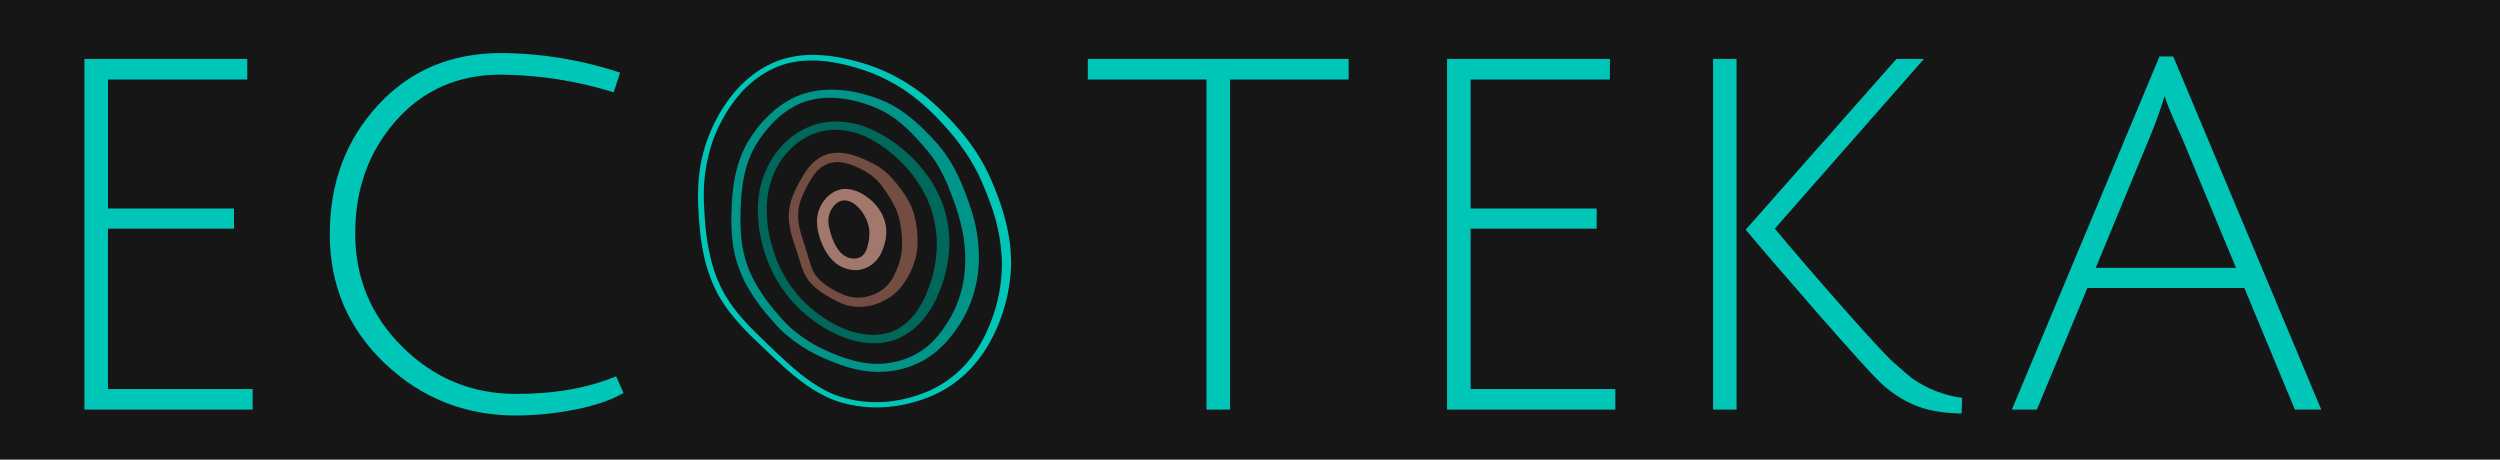
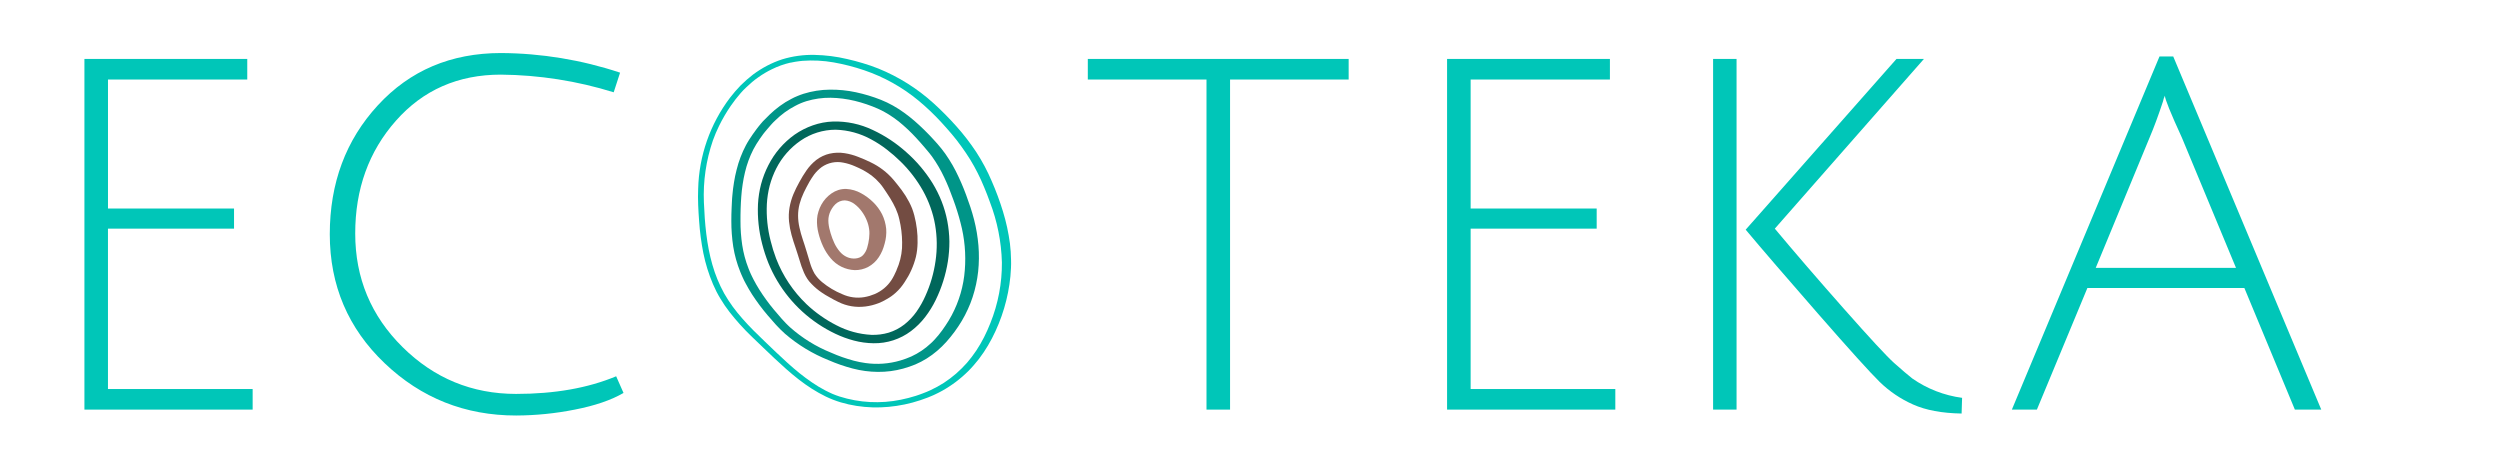
- <svg xmlns="http://www.w3.org/2000/svg" id="Calque_1" data-name="Calque 1" viewBox="0 0 1077 198">
-   <defs>
-     <style>.cls-1{fill:#161616;}.cls-2{fill:#a2786d;}.cls-3{fill:#734c42;}.cls-4{fill:#009588;}.cls-5{fill:#00c6b8;}.cls-6{fill:#00675b;}</style>
+ <svg xmlns="http://www.w3.org/2000/svg" id="Calque_1" data-name="Calque 1" viewBox="0 0 1077 198" version="1.1">
+   <defs id="defs4">
+     <style id="style2">.cls-1{fill:#161616;}.cls-2{fill:#a2786d;}.cls-3{fill:#734c42;}.cls-4{fill:#009588;}.cls-5{fill:#00c6b8;}.cls-6{fill:#00675b;}</style>
  </defs>
-   <rect class="cls-1" width="1077" height="198" />
-   <path class="cls-2" d="M381.78,98.63a19.29,19.29,0,0,0-.61-3.26A18.52,18.52,0,0,0,380,92.3a19.9,19.9,0,0,0-3.85-5.21A23.31,23.31,0,0,0,371,83.27a14.67,14.67,0,0,0-6.37-1.87,10.37,10.37,0,0,0-3.45.45,11.37,11.37,0,0,0-3,1.49,14.38,14.38,0,0,0-4.34,4.82,15.06,15.06,0,0,0-1.26,3c-.15.51-.29,1-.4,1.56a14.57,14.57,0,0,0-.2,1.6,20,20,0,0,0,.62,6.16,31.48,31.48,0,0,0,2,5.69,22.29,22.29,0,0,0,3.24,5.07,14.22,14.22,0,0,0,10.41,5.13A12,12,0,0,0,374,115a12.7,12.7,0,0,0,4.59-4.22,17.67,17.67,0,0,0,1.51-2.81,23,23,0,0,0,1-3A18.42,18.42,0,0,0,381.78,98.63Zm-7.37,4.08c-.09.68-.19,1.38-.34,2.07a18,18,0,0,1-.51,2,7.79,7.79,0,0,1-1.8,3.18,4.45,4.45,0,0,1-1.38.94,6.06,6.06,0,0,1-1.77.45,7.38,7.38,0,0,1-3.73-.61,9.1,9.1,0,0,1-1.69-1,9.69,9.69,0,0,1-1.46-1.41,16.62,16.62,0,0,1-2.31-3.63,29.62,29.62,0,0,1-1.58-4.19c-.23-.72-.42-1.45-.58-2.17a18.46,18.46,0,0,1-.35-2.19,10.69,10.69,0,0,1,0-2.19,9.58,9.58,0,0,1,.5-2.15,10.35,10.35,0,0,1,1-2A9.7,9.7,0,0,1,359.86,88a5.87,5.87,0,0,1,4.08-1.68,7.74,7.74,0,0,1,4.17,1.57,14.66,14.66,0,0,1,3.14,3.2,17.49,17.49,0,0,1,2.11,3.75,15,15,0,0,1,1.06,3.85,10.86,10.86,0,0,1,.12,2A17.4,17.4,0,0,1,374.41,102.71Z" />
-   <path class="cls-3" d="M395,98.69a44.13,44.13,0,0,0-1.12-5.9c-.12-.49-.27-1-.42-1.45s-.32-1-.51-1.49A30.27,30.27,0,0,0,391.64,87a37.82,37.82,0,0,0-3.21-5.12c-.58-.8-1.19-1.56-1.79-2.32l-.91-1.12-.45-.55-.47-.56a29.84,29.84,0,0,0-9.71-7.4c-1.79-.88-3.54-1.64-5.4-2.35a27,27,0,0,0-5.9-1.6,17.05,17.05,0,0,0-6.36.21q-.39.09-.78.21c-.26.08-.51.14-.77.23-.51.19-1,.38-1.51.62a14.77,14.77,0,0,0-2.75,1.68,20.67,20.67,0,0,0-4.22,4.52,52.67,52.67,0,0,0-3.06,5,52.13,52.13,0,0,0-2.57,5.25,27.5,27.5,0,0,0-1.66,5.75,23.6,23.6,0,0,0-.3,3,24.93,24.93,0,0,0,.1,3,34.49,34.49,0,0,0,1.08,5.78c.5,1.87,1.11,3.68,1.72,5.47.32.91.57,1.78.87,2.67s.57,1.77.84,2.68a42.89,42.89,0,0,0,1.93,5.43,18.39,18.39,0,0,0,1.4,2.58c.14.21.28.41.43.61s.29.4.45.59c.31.38.64.73,1,1.09a26.72,26.72,0,0,0,4.4,3.7,33.08,33.08,0,0,0,3.17,1.93c1.32.78,2.67,1.49,4,2.13a20.28,20.28,0,0,0,5.58,1.81,21,21,0,0,0,3,.28,22.5,22.5,0,0,0,3-.16,23.36,23.36,0,0,0,2.89-.54,27.58,27.58,0,0,0,2.8-.89,22.13,22.13,0,0,0,3.52-1.74,20,20,0,0,0,3.9-2.79,21,21,0,0,0,2.07-2.15,25.11,25.11,0,0,0,1.76-2.41,34.25,34.25,0,0,0,4.84-10.85,25.22,25.22,0,0,0,.52-3c.11-1,.18-2,.2-3A39.76,39.76,0,0,0,395,98.69Zm-8.74,17.67c-.32.77-.69,1.52-1.07,2.27-.2.37-.4.77-.59,1.1s-.4.67-.61,1a17.2,17.2,0,0,1-1.43,1.85,16.07,16.07,0,0,1-1.68,1.62,17.12,17.12,0,0,1-4,2.46,22.92,22.92,0,0,1-2.28.82,21.73,21.73,0,0,1-2.36.54,16.23,16.23,0,0,1-9.39-1.29,33.51,33.51,0,0,1-8.71-5.21,16.21,16.21,0,0,1-3.21-3.61,21.86,21.86,0,0,1-1.95-4.59c-.26-.83-.51-1.67-.75-2.53s-.53-1.73-.79-2.6-.51-1.75-.8-2.59-.57-1.68-.83-2.52a46.19,46.19,0,0,1-1.39-5,23.76,23.76,0,0,1-.61-5.09,19.62,19.62,0,0,1,.64-5.09,28.72,28.72,0,0,1,1.81-4.91c.76-1.6,1.6-3.18,2.47-4.73.62-1,1.26-2.09,2-3.07a16.72,16.72,0,0,1,3.25-3.21,12,12,0,0,1,9.3-1.92,22.9,22.9,0,0,1,5,1.55c1.17.49,2.37,1.06,3.53,1.66a36.07,36.07,0,0,1,3.66,2.33A23.91,23.91,0,0,1,379.06,79a22.08,22.08,0,0,1,1.53,2l1.48,2.21c1,1.47,1.9,2.94,2.7,4.42a28.34,28.34,0,0,1,2,4.5c.13.38.23.75.35,1.14s.21.81.31,1.21c.2.82.37,1.63.51,2.46a44.32,44.32,0,0,1,.65,10A27.32,27.32,0,0,1,386.22,116.36Z" />
-   <path class="cls-4" d="M421.51,105.74a68.46,68.46,0,0,0-1.88-11.13q-.7-2.72-1.58-5.39c-.59-1.78-1.21-3.51-1.85-5.25a97.71,97.71,0,0,0-4.47-10.28c-.85-1.68-1.8-3.32-2.81-4.92a52.16,52.16,0,0,0-3.29-4.66c-.58-.76-1.22-1.48-1.84-2.2s-1.24-1.38-1.87-2.06c-1.26-1.36-2.54-2.7-3.88-4s-2.7-2.58-4.13-3.81-2.9-2.4-4.44-3.5a50.07,50.07,0,0,0-4.8-3.07A44.68,44.68,0,0,0,379.49,43a68,68,0,0,0-10.78-3.26,50.74,50.74,0,0,0-11.28-1.12,39.07,39.07,0,0,0-11.27,1.78c-.92.28-1.81.64-2.7,1s-1.76.77-2.6,1.23a34.39,34.39,0,0,0-4.85,3,41.3,41.3,0,0,0-4.36,3.65c-.69.64-1.33,1.33-2,2l-1,1c-.31.35-.62.7-.92,1.07l-.89,1.08c-.3.36-.58.74-.86,1.11-.58.74-1.11,1.51-1.65,2.27s-1,1.54-1.56,2.33l-.74,1.21-.69,1.24a46.3,46.3,0,0,0-4,10.51q-.71,2.72-1.14,5.48c-.31,1.84-.53,3.68-.69,5.53l-.12,1.38-.08,1.39c-.06.93-.09,1.84-.13,2.76-.08,1.84-.13,3.68-.12,5.53a72.43,72.43,0,0,0,.82,11.09,50.25,50.25,0,0,0,3,10.77c.32.87.73,1.71,1.1,2.56s.8,1.68,1.24,2.49c.86,1.65,1.81,3.24,2.8,4.8a88.16,88.16,0,0,0,6.6,8.86q1.79,2.1,3.63,4.14c.63.67,1.27,1.34,1.92,2s1.32,1.29,2,1.89a66.4,66.4,0,0,0,18.76,11.38c1.68.72,3.38,1.41,5.11,2s3.48,1.14,5.26,1.6a43.93,43.93,0,0,0,10.88,1.46,39.55,39.55,0,0,0,10.92-1.42,44.8,44.8,0,0,0,5.23-1.79,35.39,35.39,0,0,0,4.92-2.57,38.1,38.1,0,0,0,4.49-3.3,41.88,41.88,0,0,0,4-3.91,58.84,58.84,0,0,0,6.61-9,51,51,0,0,0,2.6-5,46.31,46.31,0,0,0,2.06-5.24,54.79,54.79,0,0,0,2.38-11A60,60,0,0,0,421.51,105.74ZM347.39,43.59a34.75,34.75,0,0,1,10.43-1.48,48,48,0,0,1,10.47,1.35,60.2,60.2,0,0,1,10,3.4,36.55,36.55,0,0,1,4.62,2.47,50.59,50.59,0,0,1,4.26,3,71.11,71.11,0,0,1,7.63,7.2c1.19,1.29,2.36,2.6,3.49,3.94.56.67,1.15,1.35,1.68,2l.8,1,.77,1a57.34,57.34,0,0,1,5.21,8.91q1.11,2.34,2.09,4.76c.65,1.61,1.24,3.25,1.85,4.89s1.17,3.31,1.7,5,1,3.32,1.42,5a60.5,60.5,0,0,1,1.83,20.33A49.14,49.14,0,0,1,410,135.81c-.81,1.5-1.68,3-2.64,4.38a47.4,47.4,0,0,1-3,4.11c-.53.66-1.1,1.28-1.66,1.91s-1.17,1.22-1.79,1.78a30.84,30.84,0,0,1-3.92,3.12,31.72,31.72,0,0,1-4.37,2.45,38.29,38.29,0,0,1-4.74,1.74,35.43,35.43,0,0,1-15.07,1.09,41.69,41.69,0,0,1-5-1c-1.66-.42-3.3-1-4.93-1.53s-3.25-1.25-4.86-1.93A60.71,60.71,0,0,1,340.36,141c-.33-.28-.63-.59-.94-.89s-.62-.6-.92-.91c-.58-.63-1.18-1.23-1.76-1.9-1.17-1.32-2.32-2.64-3.43-4a81.79,81.79,0,0,1-6.15-8.46c-.92-1.48-1.81-3-2.59-4.52-.21-.39-.4-.78-.58-1.17l-.56-1.17c-.34-.8-.71-1.58-1-2.4a46.53,46.53,0,0,1-2.68-10A68.65,68.65,0,0,1,319,95.16c0-1.76,0-3.52.07-5.28s.13-3.52.28-5.27c.05-.88.16-1.75.24-2.62s.2-1.74.35-2.61c.25-1.73.59-3.46,1-5.16a43.64,43.64,0,0,1,3.6-9.84,46.17,46.17,0,0,1,2.74-4.5c.51-.71,1-1.45,1.53-2.15l.8-1,.84-1c.54-.69,1.15-1.33,1.73-2s1.2-1.29,1.85-1.89a37.45,37.45,0,0,1,4-3.41,33.52,33.52,0,0,1,4.49-2.78A26.87,26.87,0,0,1,347.39,43.59Z" />
-   <path class="cls-5" d="M435.56,111.93a66.6,66.6,0,0,0-.48-7.05,84.74,84.74,0,0,0-3-13.76A119,119,0,0,0,427.22,78a80.64,80.64,0,0,0-6.62-12.44A95,95,0,0,0,412,54.4c-1.56-1.74-3.15-3.46-4.8-5.11s-3.31-3.28-5.07-4.85a80.36,80.36,0,0,0-23.76-14.92c-2.17-.88-4.42-1.63-6.65-2.3s-4.49-1.28-6.78-1.79a66.89,66.89,0,0,0-14-1.78,44.35,44.35,0,0,0-14,1.92,42.46,42.46,0,0,0-6.55,2.77,46.64,46.64,0,0,0-6,3.79,55,55,0,0,0-5.32,4.67,59.81,59.81,0,0,0-4.61,5.34,67.84,67.84,0,0,0-13.69,39.15c-.09,2.34-.1,4.67,0,7s.23,4.63.41,6.95A111.14,111.14,0,0,0,303,109.05a69.51,69.51,0,0,0,4.15,13.35,47.49,47.49,0,0,0,3.19,6.23,56.6,56.6,0,0,0,3.94,5.78,100.28,100.28,0,0,0,9.3,10.34c1.65,1.63,3.33,3.22,5,4.8l5,4.76c3.37,3.17,6.81,6.27,10.46,9.12,1.83,1.42,3.71,2.77,5.65,4a61,61,0,0,0,6.06,3.4,44.17,44.17,0,0,0,6.47,2.51,50.91,50.91,0,0,0,6.77,1.52,55.37,55.37,0,0,0,13.85.41,60.79,60.79,0,0,0,13.58-2.84c1.09-.37,2.19-.75,3.27-1.17.54-.21,1.07-.45,1.61-.67l.8-.34.79-.37a46.46,46.46,0,0,0,6.08-3.4c1-.62,1.92-1.32,2.86-2,.47-.35.91-.72,1.37-1.08s.9-.74,1.34-1.12c.89-.75,1.72-1.57,2.57-2.38.41-.41.81-.84,1.21-1.26s.79-.86,1.17-1.3a49.89,49.89,0,0,0,4.27-5.55,59.17,59.17,0,0,0,3.56-6A73.62,73.62,0,0,0,435.29,119c.12-1.17.17-2.34.24-3.52S435.59,113.11,435.56,111.93Zm-11.62,33.33A58.73,58.73,0,0,1,420.6,151a55.72,55.72,0,0,1-4,5.27,53.22,53.22,0,0,1-4.7,4.68,51.29,51.29,0,0,1-5.31,4,49.71,49.71,0,0,1-5.82,3.18l-1.53.67c-.51.22-1,.4-1.55.61-1,.42-2.1.75-3.15,1.12a62.66,62.66,0,0,1-6.47,1.67,52.44,52.44,0,0,1-26.38-1.38c-.52-.18-1.06-.33-1.57-.55l-1.54-.61c-1-.47-2-.91-3-1.44a54.2,54.2,0,0,1-5.74-3.45c-1.85-1.25-3.65-2.6-5.4-4s-3.46-2.89-5.14-4.4c-3.36-3-6.61-6.2-9.91-9.34s-6.52-6.3-9.49-9.69c-1.49-1.69-2.92-3.43-4.24-5.24a61.22,61.22,0,0,1-3.66-5.65A58.57,58.57,0,0,1,306.88,114c-2.49-8.67-3.27-17.77-3.64-26.82a72.7,72.7,0,0,1,3.88-26.69,61.3,61.3,0,0,1,2.65-6.25l.77-1.51.39-.76.42-.74.83-1.48.88-1.45.45-.73.47-.71c.31-.47.62-1,.94-1.41.67-.92,1.31-1.85,2-2.73s1.43-1.75,2.17-2.62,1.53-1.67,2.36-2.44,1.67-1.54,2.52-2.28,1.77-1.43,2.7-2.07a39.07,39.07,0,0,1,5.84-3.47A36.12,36.12,0,0,1,340.43,27l.17,0,1-.2.83-.16.51-.08,1.19-.17.48-.06,1.12-.12a53.65,53.65,0,0,1,13.39.67,89.15,89.15,0,0,1,13.16,3.38A73.84,73.84,0,0,1,395.77,43.4a100.28,100.28,0,0,1,9.79,9.33c1.53,1.66,3,3.34,4.48,5.07s2.82,3.5,4.14,5.32,2.57,3.67,3.75,5.57,2.25,3.87,3.26,5.86c.5,1,1,2,1.44,3s.91,2.06,1.34,3.1c.88,2.07,1.68,4.17,2.44,6.28a78.67,78.67,0,0,1,5.21,26.14,68.77,68.77,0,0,1-4.94,26.06C425.87,141.23,424.94,143.26,423.94,145.26Z" />
-   <path class="cls-6" d="M408.1,95.23a47.75,47.75,0,0,0-2.44-8.45,51.54,51.54,0,0,0-3.92-7.87,59.77,59.77,0,0,0-11.27-13.32A59,59,0,0,0,376,56a37.3,37.3,0,0,0-17.11-3.65A29.19,29.19,0,0,0,350.16,54a32.47,32.47,0,0,0-7.83,4A36.24,36.24,0,0,0,331,71.2a41,41,0,0,0-3.13,8.14,43.34,43.34,0,0,0-1.33,8.6,57.83,57.83,0,0,0,1.8,17.15,65.4,65.4,0,0,0,2.67,8.2,58,58,0,0,0,21.43,26.27,58.66,58.66,0,0,0,7.44,4.23,45.14,45.14,0,0,0,8,2.93,34.64,34.64,0,0,0,8.47,1.15,26.06,26.06,0,0,0,16.1-5.23,31.8,31.8,0,0,0,6.13-6.08,42.7,42.7,0,0,0,4.55-7.38,59.06,59.06,0,0,0,5.21-16.51A55.15,55.15,0,0,0,409,104,51.15,51.15,0,0,0,408.1,95.23Zm-13.23,39a27,27,0,0,1-5.27,5.56,21.23,21.23,0,0,1-6.71,3.51,23.5,23.5,0,0,1-7.57.95,36.48,36.48,0,0,1-15-4.13,53.65,53.65,0,0,1-6.77-4.09,52.6,52.6,0,0,1-6.12-5,54.22,54.22,0,0,1-13.09-19.68,65,65,0,0,1-2.36-7.61,53.31,53.31,0,0,1-1.62-15.81A40.35,40.35,0,0,1,331.58,80a37.75,37.75,0,0,1,2.84-7.45,32.32,32.32,0,0,1,10.45-11.94A26.65,26.65,0,0,1,360,55.88a33.77,33.77,0,0,1,15.33,4.18A47.45,47.45,0,0,1,382,64.4a63.86,63.86,0,0,1,6,5.22,55.77,55.77,0,0,1,9.61,12.54,47.64,47.64,0,0,1,3.23,7.14,44,44,0,0,1,2,7.55,49.64,49.64,0,0,1,.19,15.58,54.93,54.93,0,0,1-4.35,15A39.06,39.06,0,0,1,394.87,134.21Z" />
-   <path class="cls-5" d="M36.37,176.46V25.39h70.15v8.87h-60V89.83h54.3V98.5H46.51v69.09h62.33v8.87Z" />
-   <path class="cls-5" d="M222.36,179q-33,0-56.63-22.5t-23.66-55.57q0-33.08,20.71-55.57t53-22.51a165.49,165.49,0,0,1,51.35,8.45l-2.75,8.46a168.69,168.69,0,0,0-48.6-7.61q-27.67,0-45.22,19.86t-17.53,48.6q0,28.74,20.39,48.91t48.91,20.18q24.93,0,43.11-7.6l3.17,7.18q-8,4.65-21,7.18A131.76,131.76,0,0,1,222.36,179Z" />
-   <path class="cls-5" d="M519.76,34.26H468.63V25.39H581v8.87H529.91v142.2H519.76Z" />
-   <path class="cls-5" d="M623.4,176.46V25.39h70.15v8.87h-60V89.83h54.3V98.5h-54.3v69.09h62.33v8.87Z" />
-   <path class="cls-5" d="M748.11,25.39V176.46H738V25.39Zm80.72,0L764.59,98.5q12.88,15.42,29.69,34.44T816,156.39q5,4.44,7.82,6.66a48.77,48.77,0,0,0,21.45,8.34l-.21,6.76q-12.68-.21-20.92-3.9a49.08,49.08,0,0,1-14.37-9.72q-6.13-6-26.73-29.58t-31-36L817,25.39Z" />
-   <path class="cls-5" d="M899.25,124.06l-21.76,52.4H866.71l63.6-152.13h5.92L1000,176.46H988.63l-21.76-52.4Zm33.39-82.83a10.76,10.76,0,0,0-.85,2.54q-3,9.09-5.71,15.42L902.84,115.4h60.43L940,59.4Q932.64,43.35,932.64,41.23Z" />
+   <rect class="cls-1" width="1077" height="198" id="rect6" style="fill:#161616;fill-opacity:0" />
+   <path class="cls-2" d="M381.78,98.63a19.29,19.29,0,0,0-.61-3.26A18.52,18.52,0,0,0,380,92.3a19.9,19.9,0,0,0-3.85-5.21A23.31,23.31,0,0,0,371,83.27a14.67,14.67,0,0,0-6.37-1.87,10.37,10.37,0,0,0-3.45.45,11.37,11.37,0,0,0-3,1.49,14.38,14.38,0,0,0-4.34,4.82,15.06,15.06,0,0,0-1.26,3c-.15.51-.29,1-.4,1.56a14.57,14.57,0,0,0-.2,1.6,20,20,0,0,0,.62,6.16,31.48,31.48,0,0,0,2,5.69,22.29,22.29,0,0,0,3.24,5.07,14.22,14.22,0,0,0,10.41,5.13A12,12,0,0,0,374,115a12.7,12.7,0,0,0,4.59-4.22,17.67,17.67,0,0,0,1.51-2.81,23,23,0,0,0,1-3A18.42,18.42,0,0,0,381.78,98.63Zm-7.37,4.08c-.09.68-.19,1.38-.34,2.07a18,18,0,0,1-.51,2,7.79,7.79,0,0,1-1.8,3.18,4.45,4.45,0,0,1-1.38.94,6.06,6.06,0,0,1-1.77.45,7.38,7.38,0,0,1-3.73-.61,9.1,9.1,0,0,1-1.69-1,9.69,9.69,0,0,1-1.46-1.41,16.62,16.62,0,0,1-2.31-3.63,29.62,29.62,0,0,1-1.58-4.19c-.23-.72-.42-1.45-.58-2.17a18.46,18.46,0,0,1-.35-2.19,10.69,10.69,0,0,1,0-2.19,9.58,9.58,0,0,1,.5-2.15,10.35,10.35,0,0,1,1-2A9.7,9.7,0,0,1,359.86,88a5.87,5.87,0,0,1,4.08-1.68,7.74,7.74,0,0,1,4.17,1.57,14.66,14.66,0,0,1,3.14,3.2,17.49,17.49,0,0,1,2.11,3.75,15,15,0,0,1,1.06,3.85,10.86,10.86,0,0,1,.12,2A17.4,17.4,0,0,1,374.41,102.71Z" id="path8" />
+   <path class="cls-3" d="M395,98.69a44.13,44.13,0,0,0-1.12-5.9c-.12-.49-.27-1-.42-1.45s-.32-1-.51-1.49A30.27,30.27,0,0,0,391.64,87a37.82,37.82,0,0,0-3.21-5.12c-.58-.8-1.19-1.56-1.79-2.32l-.91-1.12-.45-.55-.47-.56a29.84,29.84,0,0,0-9.71-7.4c-1.79-.88-3.54-1.64-5.4-2.35a27,27,0,0,0-5.9-1.6,17.05,17.05,0,0,0-6.36.21q-.39.09-.78.21c-.26.08-.51.14-.77.23-.51.19-1,.38-1.51.62a14.77,14.77,0,0,0-2.75,1.68,20.67,20.67,0,0,0-4.22,4.52,52.67,52.67,0,0,0-3.06,5,52.13,52.13,0,0,0-2.57,5.25,27.5,27.5,0,0,0-1.66,5.75,23.6,23.6,0,0,0-.3,3,24.93,24.93,0,0,0,.1,3,34.49,34.49,0,0,0,1.08,5.78c.5,1.87,1.11,3.68,1.72,5.47.32.91.57,1.78.87,2.67s.57,1.77.84,2.68a42.89,42.89,0,0,0,1.93,5.43,18.39,18.39,0,0,0,1.4,2.58c.14.21.28.41.43.61s.29.4.45.59c.31.38.64.73,1,1.09a26.72,26.72,0,0,0,4.4,3.7,33.08,33.08,0,0,0,3.17,1.93c1.32.78,2.67,1.49,4,2.13a20.28,20.28,0,0,0,5.58,1.81,21,21,0,0,0,3,.28,22.5,22.5,0,0,0,3-.16,23.36,23.36,0,0,0,2.89-.54,27.58,27.58,0,0,0,2.8-.89,22.13,22.13,0,0,0,3.52-1.74,20,20,0,0,0,3.9-2.79,21,21,0,0,0,2.07-2.15,25.11,25.11,0,0,0,1.76-2.41,34.25,34.25,0,0,0,4.84-10.85,25.22,25.22,0,0,0,.52-3c.11-1,.18-2,.2-3A39.76,39.76,0,0,0,395,98.69Zm-8.74,17.67c-.32.77-.69,1.52-1.07,2.27-.2.37-.4.77-.59,1.1s-.4.67-.61,1a17.2,17.2,0,0,1-1.43,1.85,16.07,16.07,0,0,1-1.68,1.62,17.12,17.12,0,0,1-4,2.46,22.92,22.92,0,0,1-2.28.82,21.73,21.73,0,0,1-2.36.54,16.23,16.23,0,0,1-9.39-1.29,33.51,33.51,0,0,1-8.71-5.21,16.21,16.21,0,0,1-3.21-3.61,21.86,21.86,0,0,1-1.95-4.59c-.26-.83-.51-1.67-.75-2.53s-.53-1.73-.79-2.6-.51-1.75-.8-2.59-.57-1.68-.83-2.52a46.19,46.19,0,0,1-1.39-5,23.76,23.76,0,0,1-.61-5.09,19.62,19.62,0,0,1,.64-5.09,28.72,28.72,0,0,1,1.81-4.91c.76-1.6,1.6-3.18,2.47-4.73.62-1,1.26-2.09,2-3.07a16.72,16.72,0,0,1,3.25-3.21,12,12,0,0,1,9.3-1.92,22.9,22.9,0,0,1,5,1.55c1.17.49,2.37,1.06,3.53,1.66a36.07,36.07,0,0,1,3.66,2.33A23.91,23.91,0,0,1,379.06,79a22.08,22.08,0,0,1,1.53,2l1.48,2.21c1,1.47,1.9,2.94,2.7,4.42a28.34,28.34,0,0,1,2,4.5c.13.38.23.75.35,1.14s.21.81.31,1.21c.2.82.37,1.63.51,2.46a44.32,44.32,0,0,1,.65,10A27.32,27.32,0,0,1,386.22,116.36Z" id="path10" />
+   <path class="cls-4" d="M421.51,105.74a68.46,68.46,0,0,0-1.88-11.13q-.7-2.72-1.58-5.39c-.59-1.78-1.21-3.51-1.85-5.25a97.71,97.71,0,0,0-4.47-10.28c-.85-1.68-1.8-3.32-2.81-4.92a52.16,52.16,0,0,0-3.29-4.66c-.58-.76-1.22-1.48-1.84-2.2s-1.24-1.38-1.87-2.06c-1.26-1.36-2.54-2.7-3.88-4s-2.7-2.58-4.13-3.81-2.9-2.4-4.44-3.5a50.07,50.07,0,0,0-4.8-3.07A44.68,44.68,0,0,0,379.49,43a68,68,0,0,0-10.78-3.26,50.74,50.74,0,0,0-11.28-1.12,39.07,39.07,0,0,0-11.27,1.78c-.92.28-1.81.64-2.7,1s-1.76.77-2.6,1.23a34.39,34.39,0,0,0-4.85,3,41.3,41.3,0,0,0-4.36,3.65c-.69.64-1.33,1.33-2,2l-1,1c-.31.35-.62.7-.92,1.07l-.89,1.08c-.3.36-.58.74-.86,1.11-.58.74-1.11,1.51-1.65,2.27s-1,1.54-1.56,2.33l-.74,1.21-.69,1.24a46.3,46.3,0,0,0-4,10.51q-.71,2.72-1.14,5.48c-.31,1.84-.53,3.68-.69,5.53l-.12,1.38-.08,1.39c-.06.93-.09,1.84-.13,2.76-.08,1.84-.13,3.68-.12,5.53a72.43,72.43,0,0,0,.82,11.09,50.25,50.25,0,0,0,3,10.77c.32.87.73,1.71,1.1,2.56s.8,1.68,1.24,2.49c.86,1.65,1.81,3.24,2.8,4.8a88.16,88.16,0,0,0,6.6,8.86q1.79,2.1,3.63,4.14c.63.67,1.27,1.34,1.92,2s1.32,1.29,2,1.89a66.4,66.4,0,0,0,18.76,11.38c1.68.72,3.38,1.41,5.11,2s3.48,1.14,5.26,1.6a43.93,43.93,0,0,0,10.88,1.46,39.55,39.55,0,0,0,10.92-1.42,44.8,44.8,0,0,0,5.23-1.79,35.39,35.39,0,0,0,4.92-2.57,38.1,38.1,0,0,0,4.49-3.3,41.88,41.88,0,0,0,4-3.91,58.84,58.84,0,0,0,6.61-9,51,51,0,0,0,2.6-5,46.31,46.31,0,0,0,2.06-5.24,54.79,54.79,0,0,0,2.38-11A60,60,0,0,0,421.51,105.74ZM347.39,43.59a34.75,34.75,0,0,1,10.43-1.48,48,48,0,0,1,10.47,1.35,60.2,60.2,0,0,1,10,3.4,36.55,36.55,0,0,1,4.62,2.47,50.59,50.59,0,0,1,4.26,3,71.11,71.11,0,0,1,7.63,7.2c1.19,1.29,2.36,2.6,3.49,3.94.56.67,1.15,1.35,1.68,2l.8,1,.77,1a57.34,57.34,0,0,1,5.21,8.91q1.11,2.34,2.09,4.76c.65,1.61,1.24,3.25,1.85,4.89s1.17,3.31,1.7,5,1,3.32,1.42,5a60.5,60.5,0,0,1,1.83,20.33A49.14,49.14,0,0,1,410,135.81c-.81,1.5-1.68,3-2.64,4.38a47.4,47.4,0,0,1-3,4.11c-.53.66-1.1,1.28-1.66,1.91s-1.17,1.22-1.79,1.78a30.84,30.84,0,0,1-3.92,3.12,31.72,31.72,0,0,1-4.37,2.45,38.29,38.29,0,0,1-4.74,1.74,35.43,35.43,0,0,1-15.07,1.09,41.69,41.69,0,0,1-5-1c-1.66-.42-3.3-1-4.93-1.53s-3.25-1.25-4.86-1.93A60.71,60.71,0,0,1,340.36,141c-.33-.28-.63-.59-.94-.89s-.62-.6-.92-.91c-.58-.63-1.18-1.23-1.76-1.9-1.17-1.32-2.32-2.64-3.43-4a81.79,81.79,0,0,1-6.15-8.46c-.92-1.48-1.81-3-2.59-4.52-.21-.39-.4-.78-.58-1.17l-.56-1.17c-.34-.8-.71-1.58-1-2.4a46.53,46.53,0,0,1-2.68-10A68.65,68.65,0,0,1,319,95.16c0-1.76,0-3.52.07-5.28s.13-3.52.28-5.27c.05-.88.16-1.75.24-2.62s.2-1.74.35-2.61c.25-1.73.59-3.46,1-5.16a43.64,43.64,0,0,1,3.6-9.84,46.17,46.17,0,0,1,2.74-4.5c.51-.71,1-1.45,1.53-2.15l.8-1,.84-1c.54-.69,1.15-1.33,1.73-2s1.2-1.29,1.85-1.89a37.45,37.45,0,0,1,4-3.41,33.52,33.52,0,0,1,4.49-2.78A26.87,26.87,0,0,1,347.39,43.59Z" id="path12" />
+   <path class="cls-5" d="M435.56,111.93a66.6,66.6,0,0,0-.48-7.05,84.74,84.74,0,0,0-3-13.76A119,119,0,0,0,427.22,78a80.64,80.64,0,0,0-6.62-12.44A95,95,0,0,0,412,54.4c-1.56-1.74-3.15-3.46-4.8-5.11s-3.31-3.28-5.07-4.85a80.36,80.36,0,0,0-23.76-14.92c-2.17-.88-4.42-1.63-6.65-2.3s-4.49-1.28-6.78-1.79a66.89,66.89,0,0,0-14-1.78,44.35,44.35,0,0,0-14,1.92,42.46,42.46,0,0,0-6.55,2.77,46.64,46.64,0,0,0-6,3.79,55,55,0,0,0-5.32,4.67,59.81,59.81,0,0,0-4.61,5.34,67.84,67.84,0,0,0-13.69,39.15c-.09,2.34-.1,4.67,0,7s.23,4.63.41,6.95A111.14,111.14,0,0,0,303,109.05a69.51,69.51,0,0,0,4.15,13.35,47.49,47.49,0,0,0,3.19,6.23,56.6,56.6,0,0,0,3.94,5.78,100.28,100.28,0,0,0,9.3,10.34c1.65,1.63,3.33,3.22,5,4.8l5,4.76c3.37,3.17,6.81,6.27,10.46,9.12,1.83,1.42,3.71,2.77,5.65,4a61,61,0,0,0,6.06,3.4,44.17,44.17,0,0,0,6.47,2.51,50.91,50.91,0,0,0,6.77,1.52,55.37,55.37,0,0,0,13.85.41,60.79,60.79,0,0,0,13.58-2.84c1.09-.37,2.19-.75,3.27-1.17.54-.21,1.07-.45,1.61-.67l.8-.34.79-.37a46.46,46.46,0,0,0,6.08-3.4c1-.62,1.92-1.32,2.86-2,.47-.35.91-.72,1.37-1.08s.9-.74,1.34-1.12c.89-.75,1.72-1.57,2.57-2.38.41-.41.81-.84,1.21-1.26s.79-.86,1.17-1.3a49.89,49.89,0,0,0,4.27-5.55,59.17,59.17,0,0,0,3.56-6A73.62,73.62,0,0,0,435.29,119c.12-1.17.17-2.34.24-3.52S435.59,113.11,435.56,111.93Zm-11.62,33.33A58.73,58.73,0,0,1,420.6,151a55.72,55.72,0,0,1-4,5.27,53.22,53.22,0,0,1-4.7,4.68,51.29,51.29,0,0,1-5.31,4,49.71,49.71,0,0,1-5.82,3.18l-1.53.67c-.51.22-1,.4-1.55.61-1,.42-2.1.75-3.15,1.12a62.66,62.66,0,0,1-6.47,1.67,52.44,52.44,0,0,1-26.38-1.38c-.52-.18-1.06-.33-1.57-.55l-1.54-.61c-1-.47-2-.91-3-1.44a54.2,54.2,0,0,1-5.74-3.45c-1.85-1.25-3.65-2.6-5.4-4s-3.46-2.89-5.14-4.4c-3.36-3-6.61-6.2-9.91-9.34s-6.52-6.3-9.49-9.69c-1.49-1.69-2.92-3.43-4.24-5.24a61.22,61.22,0,0,1-3.66-5.65A58.57,58.57,0,0,1,306.88,114c-2.49-8.67-3.27-17.77-3.64-26.82a72.7,72.7,0,0,1,3.88-26.69,61.3,61.3,0,0,1,2.65-6.25l.77-1.51.39-.76.42-.74.83-1.48.88-1.45.45-.73.47-.71c.31-.47.62-1,.94-1.41.67-.92,1.31-1.85,2-2.73s1.43-1.75,2.17-2.62,1.53-1.67,2.36-2.44,1.67-1.54,2.52-2.28,1.77-1.43,2.7-2.07a39.07,39.07,0,0,1,5.84-3.47A36.12,36.12,0,0,1,340.43,27l.17,0,1-.2.83-.16.51-.08,1.19-.17.48-.06,1.12-.12a53.65,53.65,0,0,1,13.39.67,89.15,89.15,0,0,1,13.16,3.38A73.84,73.84,0,0,1,395.77,43.4a100.28,100.28,0,0,1,9.79,9.33c1.53,1.66,3,3.34,4.48,5.07s2.82,3.5,4.14,5.32,2.57,3.67,3.75,5.57,2.25,3.87,3.26,5.86c.5,1,1,2,1.44,3s.91,2.06,1.34,3.1c.88,2.07,1.68,4.17,2.44,6.28a78.67,78.67,0,0,1,5.21,26.14,68.77,68.77,0,0,1-4.94,26.06C425.87,141.23,424.94,143.26,423.94,145.26Z" id="path14" />
+   <path class="cls-6" d="M408.1,95.23a47.75,47.75,0,0,0-2.44-8.45,51.54,51.54,0,0,0-3.92-7.87,59.77,59.77,0,0,0-11.27-13.32A59,59,0,0,0,376,56a37.3,37.3,0,0,0-17.11-3.65A29.19,29.19,0,0,0,350.16,54a32.47,32.47,0,0,0-7.83,4A36.24,36.24,0,0,0,331,71.2a41,41,0,0,0-3.13,8.14,43.34,43.34,0,0,0-1.33,8.6,57.83,57.83,0,0,0,1.8,17.15,65.4,65.4,0,0,0,2.67,8.2,58,58,0,0,0,21.43,26.27,58.66,58.66,0,0,0,7.44,4.23,45.14,45.14,0,0,0,8,2.93,34.64,34.64,0,0,0,8.47,1.15,26.06,26.06,0,0,0,16.1-5.23,31.8,31.8,0,0,0,6.13-6.08,42.7,42.7,0,0,0,4.55-7.38,59.06,59.06,0,0,0,5.21-16.51A55.15,55.15,0,0,0,409,104,51.15,51.15,0,0,0,408.1,95.23Zm-13.23,39a27,27,0,0,1-5.27,5.56,21.23,21.23,0,0,1-6.71,3.51,23.5,23.5,0,0,1-7.57.95,36.48,36.48,0,0,1-15-4.13,53.65,53.65,0,0,1-6.77-4.09,52.6,52.6,0,0,1-6.12-5,54.22,54.22,0,0,1-13.09-19.68,65,65,0,0,1-2.36-7.61,53.31,53.31,0,0,1-1.62-15.81A40.35,40.35,0,0,1,331.58,80a37.75,37.75,0,0,1,2.84-7.45,32.32,32.32,0,0,1,10.45-11.94A26.65,26.65,0,0,1,360,55.88a33.77,33.77,0,0,1,15.33,4.18A47.45,47.45,0,0,1,382,64.4a63.86,63.86,0,0,1,6,5.22,55.77,55.77,0,0,1,9.61,12.54,47.64,47.64,0,0,1,3.23,7.14,44,44,0,0,1,2,7.55,49.64,49.64,0,0,1,.19,15.58,54.93,54.93,0,0,1-4.35,15A39.06,39.06,0,0,1,394.87,134.21Z" id="path16" />
+   <path class="cls-5" d="M36.37,176.46V25.39h70.15v8.87h-60V89.83h54.3V98.5H46.51v69.09h62.33v8.87Z" id="path18" />
+   <path class="cls-5" d="M222.36,179q-33,0-56.63-22.5t-23.66-55.57q0-33.08,20.71-55.57t53-22.51a165.49,165.49,0,0,1,51.35,8.45l-2.75,8.46a168.69,168.69,0,0,0-48.6-7.61q-27.67,0-45.22,19.86t-17.53,48.6q0,28.74,20.39,48.91t48.91,20.18q24.93,0,43.11-7.6l3.17,7.18q-8,4.65-21,7.18A131.76,131.76,0,0,1,222.36,179Z" id="path20" />
+   <path class="cls-5" d="M519.76,34.26H468.63V25.39H581v8.87H529.91v142.2H519.76Z" id="path22" />
+   <path class="cls-5" d="M623.4,176.46V25.39h70.15v8.87h-60V89.83h54.3V98.5h-54.3v69.09h62.33v8.87Z" id="path24" />
+   <path class="cls-5" d="M748.11,25.39V176.46H738V25.39Zm80.72,0L764.59,98.5q12.88,15.42,29.69,34.44T816,156.39q5,4.44,7.82,6.66a48.77,48.77,0,0,0,21.45,8.34l-.21,6.76q-12.68-.21-20.92-3.9a49.08,49.08,0,0,1-14.37-9.72q-6.13-6-26.73-29.58t-31-36L817,25.39Z" id="path26" />
+   <path class="cls-5" d="M899.25,124.06l-21.76,52.4H866.71l63.6-152.13h5.92L1000,176.46H988.63l-21.76-52.4Zm33.39-82.83a10.76,10.76,0,0,0-.85,2.54q-3,9.09-5.71,15.42L902.84,115.4h60.43L940,59.4Q932.64,43.35,932.64,41.23Z" id="path28" />
</svg>
